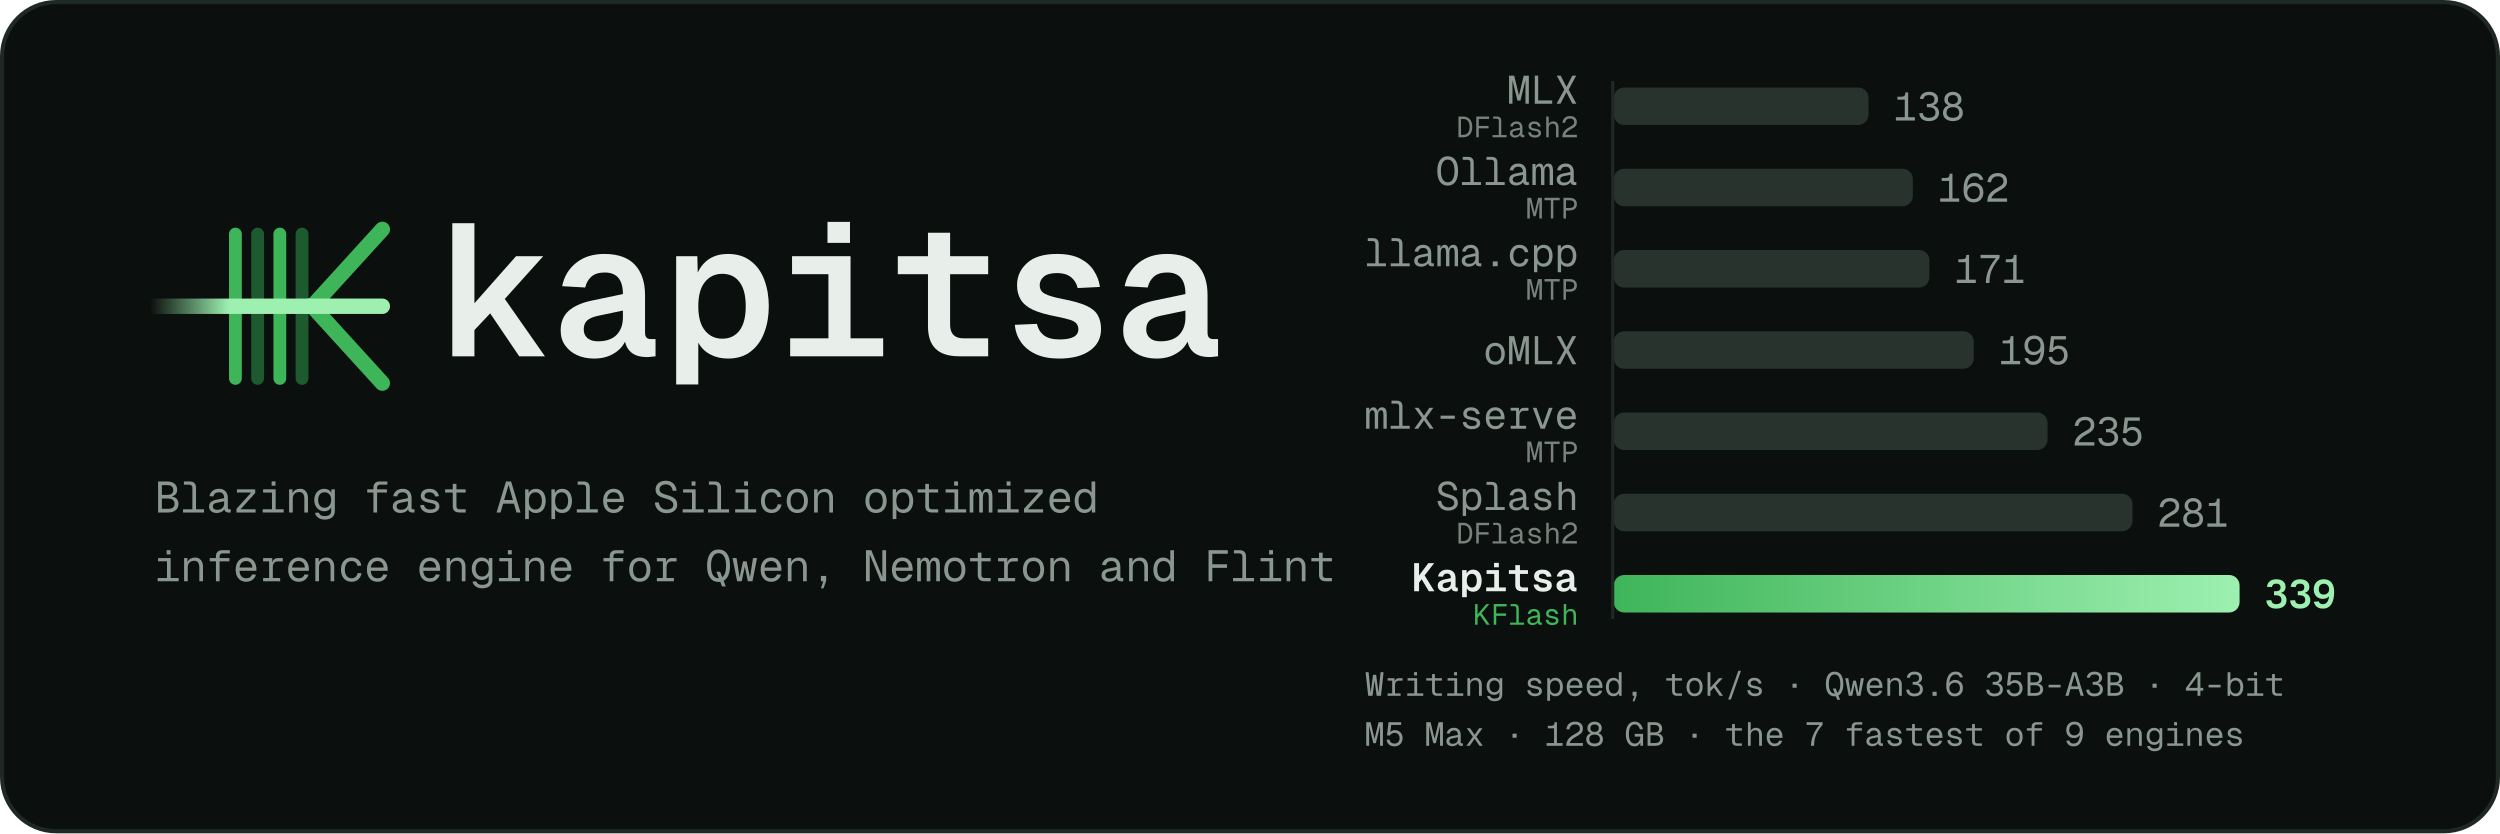
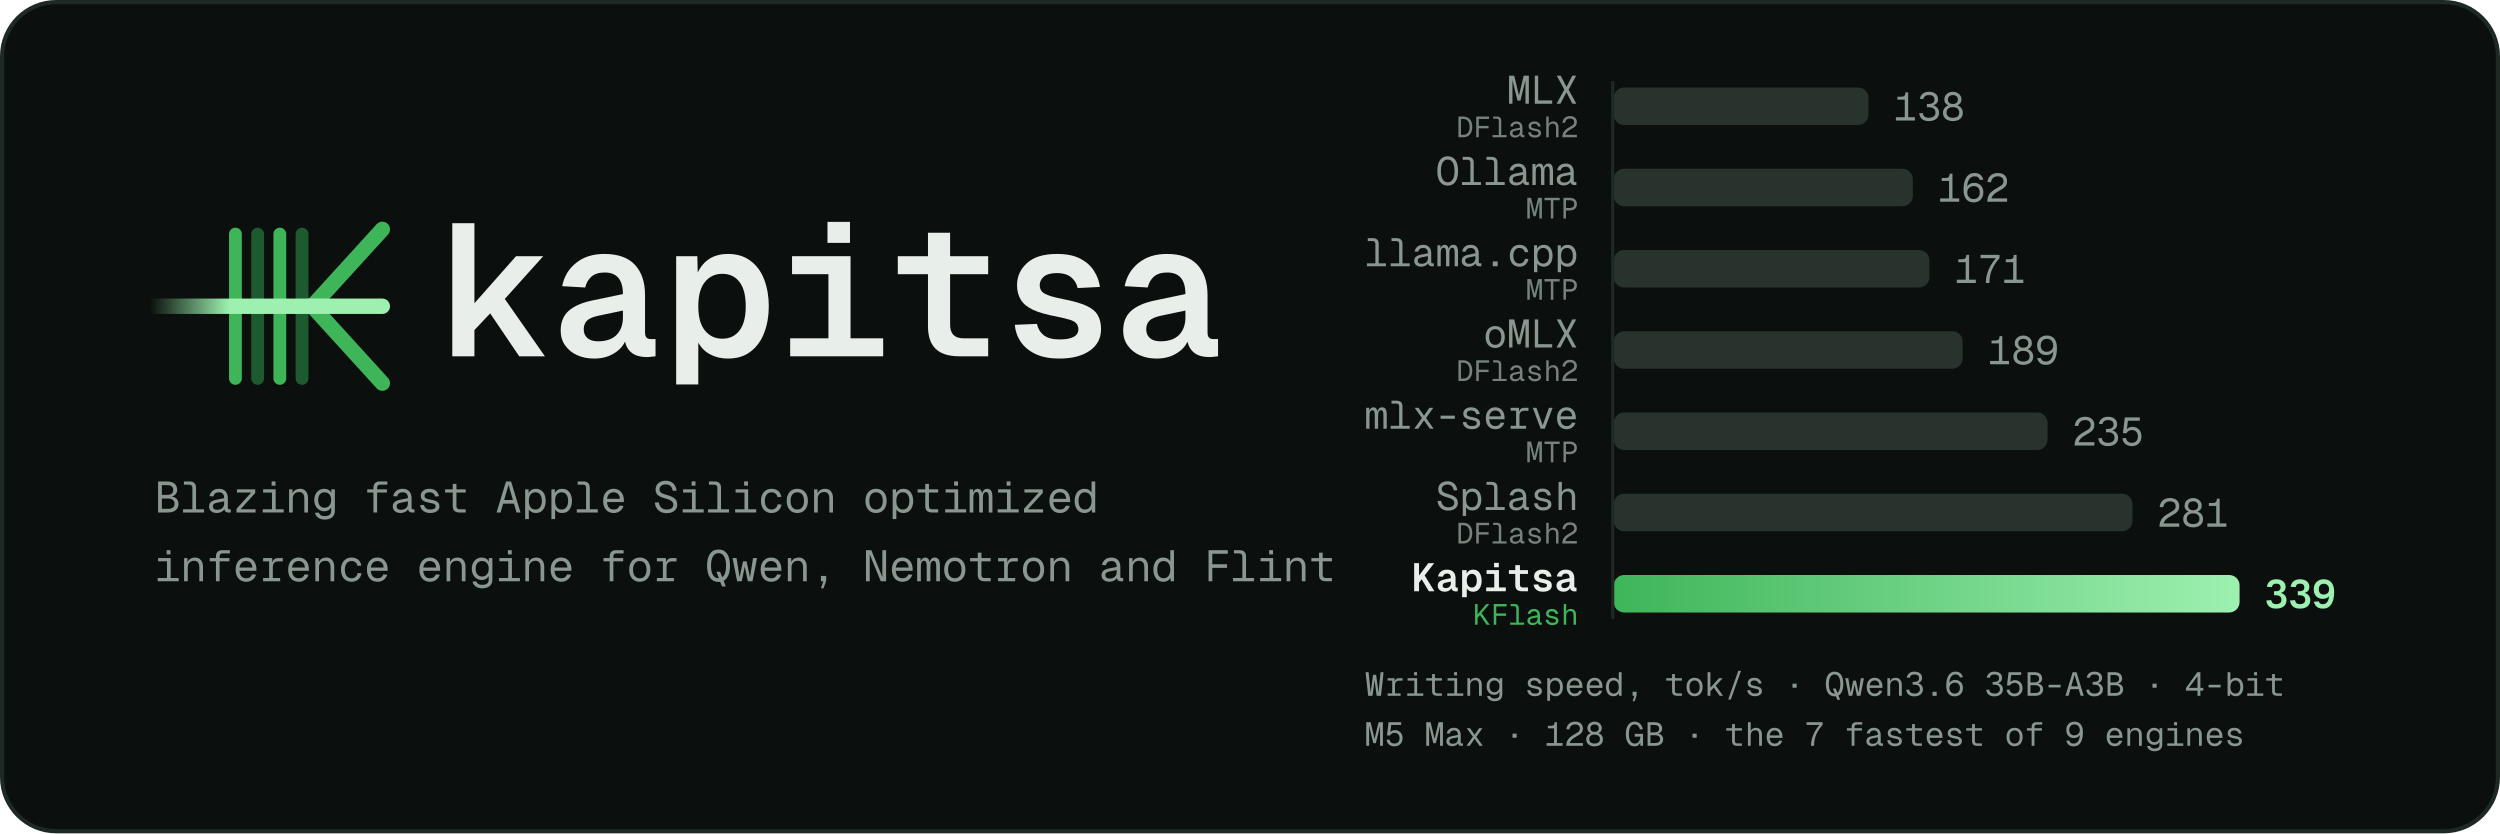
<svg xmlns="http://www.w3.org/2000/svg" width="1200" height="400" viewBox="0 0 1200 400" role="img" aria-labelledby="t d">
  <defs>
    <linearGradient id="hwin" x1="0" x2="46.25" y1="0" y2="0" gradientUnits="userSpaceOnUse">
      <stop offset="0" stop-color="#9DF0B0" stop-opacity="0" />
      <stop offset="1" stop-color="#9DF0B0" />
    </linearGradient>
    <linearGradient id="hwk" x1="0" x2="1" y1="0" y2="0">
      <stop offset="0" stop-color="#3FB55A" />
      <stop offset="1" stop-color="#9DF0B0" />
    </linearGradient>
    <path id="gs0" d="m70 0v710h118v-427l222 251h145l-205-228 214-306h-137l-155 229-84-89v-140z" />
    <path id="gs1" d="m226-12q-50 0-90 18-40 18-64 52-24 33-24 79 0 67 42 105 43 38 123 55l167 35q0 115-97 115-46 0-71-22-25-22-33-58l-123 7q15 77 74 124 59 48 151 48 109 0 163-58 54-58 54-162v-199q0-20 8-27 7-8 22-8h26v-92q-6-1-20-2-13-2-27-2-96 0-116 82-19-40-63-65-43-25-102-25zm21 92q65 0 99 34 34 35 34 94v36l-133-28q-42-9-59-26-17-17-17-46 0-30 20-47 20-17 56-17z" />
    <path id="gs2" d="m64-150v684h113l2-87q48 99 161 99 74 0 122-38 49-37 72-100 24-64 24-141 0-77-24-140-23-63-72-101-48-38-122-38-53 0-94 22-41 21-64 63v-223zm246 244q59 0 92 44 33 43 33 129 0 86-33 129-33 44-92 44-57 0-92-43-36-43-36-130 0-87 36-130 35-43 92-43z" />
    <path id="gs3" d="m72 0v96h204v342h-194v96h312v-438h174v-96zm199 605v112h120v-112z" />
    <path id="gs4" d="m375 0q-86 0-127 40-41 39-41 120v278h-161v96h161v125h118v-125h203v-96h-203v-269q0-73 71-73h132v-96z" />
    <path id="gs5" d="m307-12q-75 0-126 24-51 24-79 65-28 41-32 91l118 5q8-38 37-61 29-22 83-22 101 0 101 54 0 17-9 29-8 12-33 21-25 8-74 18-80 15-126 36-46 22-65 54-20 32-20 78 0 70 54 118 53 48 159 48 76 0 124-25 48-25 73-65 26-40 32-86l-119-6q-7 35-35 58-28 22-74 22-49 0-71-19-22-19-22-45 0-32 27-46 26-15 98-29 79-15 123-35 44-20 61-50 18-30 18-75 0-73-60-115-60-42-163-42z" />
    <path id="gr6" d="m90 0v710h200q117 0 176-52 60-52 60-142 0-58-35-98-35-41-94-52 75-10 117-54 42-45 42-114 0-92-64-145-64-53-177-53zm86 403h118q74 0 108 29 34 29 34 82 0 54-34 83-34 29-108 29h-118zm0-319h140q77 0 114 30 36 30 36 84 0 57-38 89-38 32-112 32h-140z" />
    <path id="gr7" d="m60 0v74h213v494q0 32-18 50-18 18-50 18h-125v74h129q148 0 148-148v-488h183v-74z" />
    <path id="gr8" d="m230-12q-50 0-90 18-40 18-63 50-23 33-23 76 0 68 40 106 41 37 128 54l178 36q0 68-30 101-31 33-88 33-55 0-86-24-31-25-43-71l-89 7q15 75 72 122 56 46 146 46 96 0 149-58 53-57 53-158v-220q0-18 8-25 8-7 24-7h34v-74q-16-2-44-2-42 0-68 17-25 17-34 55l-1 5q-21-39-69-63-47-24-104-24zm8 74q81 0 122 41 40 41 40 107v46l-162-32q-54-10-75-30-21-21-21-54 0-37 26-58 25-20 70-20z" />
    <path id="gr9" d="m82 0v84l336 372h-326v74h418v-84l-336-372h344v-74z" />
    <path id="gra" d="m80 0v74h213v382h-203v74h287v-456h183v-74zm205 613v98h88v-98z" />
    <path id="grb" d="m84 0v530h77l2-95q21 54 67 81 47 26 102 26 61 0 102-27 40-27 61-73 21-45 21-101v-341h-84v317q0 74-29 113-29 38-89 38-61 0-104-38-42-39-42-113v-317z" />
    <path id="grc" d="m297-162q-85 0-145 42-60 42-77 112l88 6q12-37 43-58 30-22 91-22 72 0 111 29 38 29 38 87v86q-19-42-61-67-42-25-94-25-67 0-119 33-53 33-82 91-30 58-30 133 0 76 29 133 29 58 81 91 51 33 117 33 56 0 101-26 44-26 62-70v84h80v-494q0-93-62-146-61-52-171-52zm-2 270q68 0 109 48 41 47 42 129 2 82-40 129-42 48-111 48-70 0-109-48-38-47-38-129 0-82 40-129 39-48 107-48z" />
    <path id="grd" d="m212 0v456h-142v74h142v34q0 71 36 108 37 38 112 38h170v-74h-170q-31 0-48-20-16-19-16-52v-34h224v-74h-224v-456z" />
    <path id="gre" d="m310-12q-69 0-119 24-50 24-79 64-28 41-32 91l88 6q8-49 44-77 35-28 98-28 59 0 92 17 32 17 32 53 0 23-11 38-11 15-41 26-30 10-88 20-77 14-120 34-44 21-62 52-18 31-18 74 0 69 52 114 52 46 149 46 66 0 111-24 44-23 70-62 26-38 34-84l-88-6q-9 42-42 69-32 27-86 27-58 0-86-23-28-23-28-57 0-40 30-57 30-17 102-29 82-13 127-34 45-20 63-50 18-30 18-74 0-47-28-80-27-34-74-52-48-18-108-18z" />
    <path id="grf" d="m378 0q-153 0-153 146v310h-175v74h175v124h84v-124h211v-74h-211v-310q0-72 69-72h142v-74z" />
    <path id="gr10" d="m26 0l216 710h116l216-710h-92l-58 202h-248l-58-202zm274 632l-100-346h200z" />
    <path id="gr11" d="m80-150v680h78l1-85q24 47 67 72 42 25 96 25 79 0 130-39 50-39 74-102 24-63 24-136 0-73-24-136-24-63-74-102-51-39-130-39-52 0-94 22-43 22-64 60v-220zm234 218q69 0 108 52 40 52 40 145 0 93-40 145-39 52-108 52-69 0-110-50-40-49-40-147 0-97 40-147 40-50 110-50z" />
    <path id="gr12" d="m306-12q-75 0-130 34-54 34-84 96-29 63-29 147 0 84 29 146 30 62 84 97 53 34 126 34 69 0 122-32 53-33 83-95 30-62 30-151v-25h-386q5-85 45-128 41-43 110-43 52 0 86 24 33 25 46 65l90-7q-21-71-80-116-58-46-142-46zm-155 325h294q-6 77-45 113-39 36-98 36-61 0-100-38-40-37-51-111z" />
    <path id="gr13" d="m311-16q-75 0-133 31-58 31-93 85-35 55-41 127l90 6q11-79 58-122 46-43 121-43 74 0 113 28 40 29 40 81 0 34-16 59-15 24-58 46-42 21-125 44-74 21-119 46-46 26-66 62-21 37-21 90 0 60 29 106 28 45 81 70 53 26 126 26 73 0 125-30 52-29 82-80 31-51 39-116l-90-6q-9 65-47 106-39 42-111 42-66 0-105-32-39-31-39-82 0-33 15-54 14-22 51-38 37-17 104-36 87-24 139-54 51-30 74-71 22-41 22-100 0-56-31-99-31-44-86-68-55-24-128-24z" />
    <path id="gr14" d="m314-12q-74 0-129 34-55 34-85 96-30 63-30 147 0 84 30 146 30 62 85 97 55 34 129 34 89 0 148-48 58-47 74-136l-88-6q-12 53-48 82-35 28-86 28-73 0-114-52-42-53-42-145 0-92 42-145 41-52 114-52 51 0 88 30 38 30 50 90l88-6q-16-88-76-141-61-53-150-53z" />
    <path id="gr15" d="m300-12q-73 0-128 34-54 34-84 96-30 63-30 147 0 85 30 147 30 62 84 96 55 34 128 34 73 0 128-34 54-34 84-96 30-62 30-147 0-84-30-147-30-62-84-96-55-34-128-34zm0 80q73 0 114 52 40 53 40 145 0 92-40 145-41 52-114 52-73 0-114-52-40-53-40-145 0-92 40-145 41-52 114-52z" />
    <path id="gr16" d="m40 0v530h77l2-78q14 42 41 66 26 24 64 24 79 0 99-99l1-6q13 49 42 77 30 28 72 28 64 0 93-44 29-44 29-146v-352h-84v340q0 71-15 100-15 28-47 28-31 0-52-31-20-31-20-99v-338h-84v340q0 68-14 98-15 30-48 30-31 0-52-31-20-31-20-99v-338z" />
    <path id="gr17" d="m267-12q-70 0-121 34-51 34-78 96-28 62-28 147 0 85 28 147 27 62 78 96 51 34 121 34 56 0 98-26 42-27 61-60v254h84v-710h-76l-3 79q-23-43-66-67-43-24-98-24zm5 80q72 0 113 53 41 53 41 144 0 92-41 145-41 52-115 52-65 0-104-52-38-53-38-145 0-91 38-144 39-53 106-53z" />
    <path id="gr18" d="m90 0v74h138v382h-138v74h208l6-103q25 103 127 103h109v-76h-108q-58 0-89-34-31-35-31-100v-246h168v-74z" />
    <path id="gr19" d="m300-16q-126 0-194 96-68 96-68 274 0 179 68 276 68 96 194 96 126 0 194-96 68-97 68-276 0-131-38-218-37-88-108-125l50-130h-86l-41 106q-19-3-39-3zm0 84q4 0 8 0l-58 150h86l48-125q88 63 88 261 0 140-44 214-45 74-128 74-82 0-127-74-45-74-45-214 0-139 45-212 45-74 127-74z" />
    <path id="gr1a" d="m125 0l-105 530h92l69-442 78 368h82l78-368 69 442h92l-104-530h-106l-70 334-70-334z" />
    <path id="gr1b" d="m240-162l54 162h-54v122h120v-112l-60-172z" />
    <path id="gr1c" d="m70 0v710h122l252-613v613h86v-710h-122l-252 613v-613z" />
    <path id="gr1d" d="m100 0v710h440v-82h-354v-240h336v-82h-336v-306z" />
    <path id="gr1e" d="m262 80l-126 517v-597h-86v710h130l120-501 120 501h130v-710h-86v597l-126-517z" />
    <path id="gr1f" d="m100 0v710h86v-626h354v-84z" />
    <path id="gr20" d="m50 0l196 357-192 353h100l147-285 147 285h98l-192-354 196-356h-100l-151 289-151-289z" />
    <path id="gr21" d="m90 0v710h168q92 0 160-42 69-41 106-120 38-80 38-194 0-114-38-193-37-79-106-120-68-41-160-41zm86 84h77q104 0 161 68 58 67 58 202 0 135-58 204-57 68-161 68h-77z" />
    <path id="gr22" d="m100 0v710h84v-263q21 49 63 72 42 23 96 23 86 0 131-56 46-56 46-145v-341h-84v317q0 151-111 151-64 0-103-39-38-39-38-113v-316z" />
    <path id="gr23" d="m50 0q0 75 24 136 23 60 82 115 60 55 166 111 49 26 79 48 30 22 44 47 14 25 14 61 0 55-35 90-36 34-107 34-75 0-119-39-43-39-54-111l-90 6q12 104 80 166 68 62 183 62 110 0 171-57 61-57 61-149 0-54-18-94-18-39-61-73-42-34-116-73-96-51-146-103-49-52-52-93h394v-84z" />
    <path id="gr24" d="m60 0v84h224v442h-186v74h96q57 0 82 25 24 25 24 85h70v-626h170v-84z" />
    <path id="gr25" d="m294-16q-115 0-177 56-62 55-67 143l89 6q6-65 49-93 42-28 106-28 43 0 81 12 38 13 61 42 24 28 24 76 0 71-46 104-46 33-115 33h-56v84h56q37 0 68 11 31 11 49 36 19 24 19 64 0 55-35 84-35 28-101 28-67 0-101-27-35-27-42-74l-90 6q10 80 70 129 60 50 163 50 104 0 165-52 61-51 61-140 0-114-123-152 69-19 108-68 40-48 40-116 0-68-33-116-33-48-91-73-58-25-132-25z" />
    <path id="gr26" d="m300-16q-70 0-127 24-57 24-90 71-33 47-33 116 0 69 37 117 37 48 100 70-47 19-75 56-28 36-28 93 0 56 28 100 28 44 76 69 49 26 112 26 63 0 112-26 49-25 76-69 28-44 28-100 0-57-28-93-28-37-75-56 63-22 100-70 37-48 37-117 0-69-33-116-33-47-89-71-57-24-128-24zm0 433q57 0 92 29 34 28 34 85 0 51-34 81-33 30-92 30-58 0-92-30-34-30-34-81 0-57 34-85 35-29 92-29zm0-349q70 0 115 32 45 33 45 100 0 62-40 100-40 37-120 37-79 0-120-37-40-38-40-100 0-67 45-100 45-32 115-32z" />
    <path id="gr27" d="m300-16q-126 0-194 96-68 96-68 274 0 179 68 276 68 96 194 96 126 0 194-96 68-97 68-276 0-178-68-274-68-96-194-96zm0 84q83 0 128 74 44 73 44 212 0 140-44 214-45 74-128 74-82 0-127-74-45-74-45-214 0-139 45-212 45-74 127-74z" />
    <path id="gr28" d="m257 0v626h-217v84h520v-84h-217v-626z" />
    <path id="gr29" d="m90 0v710h216q111 0 178-58 66-57 66-159 0-102-66-159-67-58-178-58h-130v-276zm86 360h120q84 0 124 34 40 35 40 99 0 65-40 99-40 34-124 34h-120z" />
    <path id="gr2a" d="m302-16q-120 0-186 82-66 82-66 234 0 88 14 165 15 77 48 135 32 59 86 92 53 34 132 34 95 0 147-46 52-47 73-122l-90-8q-12 42-42 67-29 25-88 25-80 0-129-62-49-62-60-186l-1-7q26 39 72 65 45 26 106 26 70 0 122-30 52-30 81-84 29-55 29-128 0-78-32-134-31-57-86-88-56-30-130-30zm2 84q70 0 113 44 43 45 43 124 0 74-40 117-41 43-108 43-48 0-86-20-38-19-60-55-22-36-22-85 0-73 44-120 43-48 116-48z" />
    <path id="gr2b" d="m238 0v122h124v-122z" />
    <path id="gr2c" d="m192 0q0 110 30 220 31 109 88 212 57 103 136 194h-386v84h480v-78q-89-102-146-202-57-99-84-204-26-106-26-226z" />
    <path id="gr2d" d="m298 726q120 0 186-82 66-82 66-234 0-88-14-165-15-77-48-135-32-59-86-92-53-34-132-34-94 0-146 46-53 47-74 122l90 8q12-42 42-67 30-25 88-25 80 0 129 62 49 62 60 186l1 7q-26-39-72-65-45-26-106-26-70 0-122 30-52 30-81 84-29 55-29 128 0 78 32 134 31 57 87 88 56 30 129 30zm-2-84q-70 0-113-44-43-44-43-124 0-73 40-116 41-44 108-44 48 0 86 20 38 19 60 55 22 36 22 85 0 74-43 121-43 47-117 47z" />
-     <path id="gr2e" d="m298-16q-69 0-120 25-52 25-82 70-31 45-36 104l90 6q8-60 48-91 39-30 100-30 69 0 110 42 42 43 42 118 0 75-40 118-39 44-110 44-42 0-80-20-39-21-56-59h-92l47 399h378v-84h-299l-26-214q26 30 64 45 38 15 76 15 68 0 120-32 51-31 80-86 28-55 28-126 0-71-31-126-31-56-85-87-55-31-126-31z" />
-     <path id="gr2f" d="m54 0l195 272-185 258h98l139-200 136 200h100l-184-260 193-270h-98l-147 214-147-214z" />
-     <path id="gr30" d="m120 252v79h360v-79z" />
-     <path id="gr31" d="m247 0l-197 530h92l158-444 158 444h92l-197-530z" />
+     <path id="gr2e" d="m54 0l195 272-185 258h98l139-200 136 200h100l-184-260 193-270h-98l-147 214-147-214z" />
+     <path id="gr2f" d="m120 252v79h360v-79z" />
+     <path id="gr30" d="m247 0l-197 530h92l158-444 158 444h92l-197-530z" />
+     <path id="gr31" d="m298-16q-69 0-120 25-52 25-82 70-31 45-36 104l90 6q8-60 48-91 39-30 100-30 69 0 110 42 42 43 42 118 0 75-40 118-39 44-110 44-42 0-80-20-39-21-56-59h-92l47 399h378v-84h-299l-26-214q26 30 64 45 38 15 76 15 68 0 120-32 51-31 80-86 28-55 28-126 0-71-31-126-31-56-85-87-55-31-126-31z" />
    <path id="gs32" d="m52 0v710h124v-312l234 312h148l-241-311 247-399h-140l-182 302-66-86v-216z" />
    <path id="gr33" d="m60 0v710h86v-356l298 356h106l-267-312 277-398h-106l-228 331-80-93v-238z" />
    <path id="gs34" d="m295-16q-120 0-182 57-62 57-67 150l125 7q6-56 41-79 34-23 84-23 54 0 92 26 38 25 38 84 0 58-36 86-36 29-96 29h-55v103h55q46 0 78 22 31 22 31 73 0 48-27 72-28 24-78 24-54 0-81-23-27-24-32-64l-126 7q10 87 71 139 61 52 169 52 107 0 169-52 63-51 63-142 0-114-118-151 67-19 104-67 37-47 37-114 0-68-32-116-33-49-91-74-58-26-136-26z" />
    <path id="gs35" d="m298 726q126 0 193-84 67-83 67-236 0-89-16-166-15-76-49-134-34-57-89-90-54-32-132-32-68 0-114 22-46 23-74 62-27 40-40 90l126 10q9-32 32-52 23-20 70-20 63 0 104 48 41 47 53 151-26-28-65-46-39-18-91-18-70 0-122 30-52 30-81 84-28 54-28 126 0 78 32 135 32 58 90 89 57 31 134 31zm1-114q-60 0-95-36-34-35-34-102 0-61 32-98 32-36 91-36 61 0 99 36 38 37 38 99 0 58-35 97-35 40-96 40z" />
    <path id="gr36" d="m108 0l-78 710h90l62-617 72 537h92l72-537 62 617h90l-78-710h-130l-62 469-62-469z" />
    <path id="gr37" d="m90 0v710h84v-465l258 285h112l-209-225 219-305h-102l-174 248-104-110v-138z" />
    <path id="gr38" d="m108-110l304 860h80l-304-860z" />
    <path id="gr39" d="m238 243v122h124v-122z" />
    <path id="gr3a" d="m388 0v154h-348v78l342 478h92v-472h86v-84h-86v-154zm-260 238h260v352z" />
    <path id="gr3b" d="m333-12q-55 0-98 24-43 24-66 67l-3-79h-76v710h84v-254q19 33 61 60 42 26 98 26 70 0 121-34 51-34 78-96 28-62 28-147 0-85-28-147-27-62-78-96-51-34-121-34zm-5 80q67 0 106 53 38 53 38 144 0 92-38 145-39 52-104 52-73 0-114-52-42-53-42-145 0-91 41-144 41-53 113-53z" />
    <path id="gr3c" d="m298-16q-75 0-134 42-58 41-92 124-34 82-34 204 0 115 32 198 31 83 90 128 59 46 142 46 65 0 116-29 50-29 84-81 34-51 49-118l-90-6q-17 66-57 108-39 42-102 42-83 0-128-75-46-75-46-213 0-137 46-212 47-74 132-74 76 0 120 58 45 59 48 151h-170v82h250v-359h-80l-2 98q-25-52-66-83-42-31-108-31z" />
  </defs>
  <rect x="1" y="1" width="1198" height="398" rx="26" fill="#0B0F0D" stroke="#1F2924" stroke-width="2" />
  <g transform="translate(72 106) scale(0.82)" fill="none">
    <path d="M0 50H46.75" stroke="url(#hwin)" stroke-width="9" />
    <rect x="46.25" y="4" width="7.5" height="92" rx="3.75" fill="#3FB55A" />
    <rect x="59.25" y="4" width="7.5" height="92" rx="3.75" fill="#1E5A30" />
    <rect x="72.25" y="4" width="7.5" height="92" rx="3.75" fill="#3FB55A" />
    <rect x="85.25" y="4" width="7.5" height="92" rx="3.75" fill="#1E5A30" />
    <path d="M46.25 50H95" stroke="#9DF0B0" stroke-width="9" />
    <path d="M95 50L136 5M95 50L136 95" stroke="#3FB55A" stroke-width="9" stroke-linecap="round" />
    <path d="M93 50H136" stroke="#9DF0B0" stroke-width="9" stroke-linecap="round" />
  </g>
  <g transform="translate(210.8 171.03) scale(0.09 -0.09)" fill="#E8EEE9">
    <use href="#gs0" />
    <use href="#gs1" x="600" />
    <use href="#gs2" x="1200" />
    <use href="#gs3" x="1800" />
    <use href="#gs4" x="2400" />
    <use href="#gs5" x="3000" />
    <use href="#gs1" x="3600" />
  </g>
  <g transform="translate(74 246) scale(0.021 -0.021)" fill="#8A9690">
    <use href="#gr6" />
    <use href="#gr7" x="600" />
    <use href="#gr8" x="1200" />
    <use href="#gr9" x="1800" />
    <use href="#gra" x="2400" />
    <use href="#grb" x="3000" />
    <use href="#grc" x="3600" />
    <use href="#grd" x="4800" />
    <use href="#gr8" x="5400" />
    <use href="#gre" x="6000" />
    <use href="#grf" x="6600" />
    <use href="#gr10" x="7800" />
    <use href="#gr11" x="8400" />
    <use href="#gr11" x="9000" />
    <use href="#gr7" x="9600" />
    <use href="#gr12" x="10200" />
    <use href="#gr13" x="11400" />
    <use href="#gra" x="12000" />
    <use href="#gr7" x="12600" />
    <use href="#gra" x="13200" />
    <use href="#gr14" x="13800" />
    <use href="#gr15" x="14400" />
    <use href="#grb" x="15000" />
    <use href="#gr15" x="16200" />
    <use href="#gr11" x="16800" />
    <use href="#grf" x="17400" />
    <use href="#gra" x="18000" />
    <use href="#gr16" x="18600" />
    <use href="#gra" x="19200" />
    <use href="#gr9" x="19800" />
    <use href="#gr12" x="20400" />
    <use href="#gr17" x="21000" />
  </g>
  <g transform="translate(74 279) scale(0.021 -0.021)" fill="#8A9690">
    <use href="#gra" />
    <use href="#grb" x="600" />
    <use href="#grd" x="1200" />
    <use href="#gr12" x="1800" />
    <use href="#gr18" x="2400" />
    <use href="#gr12" x="3000" />
    <use href="#grb" x="3600" />
    <use href="#gr14" x="4200" />
    <use href="#gr12" x="4800" />
    <use href="#gr12" x="6000" />
    <use href="#grb" x="6600" />
    <use href="#grc" x="7200" />
    <use href="#gra" x="7800" />
    <use href="#grb" x="8400" />
    <use href="#gr12" x="9000" />
    <use href="#grd" x="10200" />
    <use href="#gr15" x="10800" />
    <use href="#gr18" x="11400" />
    <use href="#gr19" x="12600" />
    <use href="#gr1a" x="13200" />
    <use href="#gr12" x="13800" />
    <use href="#grb" x="14400" />
    <use href="#gr1b" x="15000" />
    <use href="#gr1c" x="16200" />
    <use href="#gr12" x="16800" />
    <use href="#gr16" x="17400" />
    <use href="#gr15" x="18000" />
    <use href="#grf" x="18600" />
    <use href="#gr18" x="19200" />
    <use href="#gr15" x="19800" />
    <use href="#grb" x="20400" />
    <use href="#gr8" x="21600" />
    <use href="#grb" x="22200" />
    <use href="#gr17" x="22800" />
    <use href="#gr1d" x="24000" />
    <use href="#gr7" x="24600" />
    <use href="#gra" x="25200" />
    <use href="#grb" x="25800" />
    <use href="#grf" x="26400" />
  </g>
  <rect x="774.6" y="42" width="122.29" height="18" rx="5" fill="#29332E" />
  <g transform="translate(723.4 49.8) scale(0.019 -0.019)" fill="#8A9690">
    <use href="#gr1e" />
    <use href="#gr1f" x="600" />
    <use href="#gr20" x="1200" />
  </g>
  <g transform="translate(698.8 65.88) scale(0.014 -0.014)" fill="#76827B">
    <use href="#gr21" />
    <use href="#gr1d" x="600" />
    <use href="#gr7" x="1200" />
    <use href="#gr8" x="1800" />
    <use href="#gre" x="2400" />
    <use href="#gr22" x="3000" />
    <use href="#gr23" x="3600" />
  </g>
  <g transform="translate(908.89 57.84) scale(0.019 -0.019)" fill="#8A9690">
    <use href="#gr24" />
    <use href="#gr25" x="600" />
    <use href="#gr26" x="1200" />
  </g>
  <rect x="774.6" y="81" width="143.55" height="18" rx="5" fill="#29332E" />
  <g transform="translate(689.2 88.8) scale(0.019 -0.019)" fill="#8A9690">
    <use href="#gr27" />
    <use href="#gr7" x="600" />
    <use href="#gr7" x="1200" />
    <use href="#gr8" x="1800" />
    <use href="#gr16" x="2400" />
    <use href="#gr8" x="3000" />
  </g>
  <g transform="translate(732.4 104.88) scale(0.014 -0.014)" fill="#76827B">
    <use href="#gr1e" />
    <use href="#gr28" x="600" />
    <use href="#gr29" x="1200" />
  </g>
  <g transform="translate(930.15 96.84) scale(0.019 -0.019)" fill="#8A9690">
    <use href="#gr24" />
    <use href="#gr2a" x="600" />
    <use href="#gr23" x="1200" />
  </g>
  <rect x="774.6" y="120" width="151.53" height="18" rx="5" fill="#29332E" />
  <g transform="translate(655 127.8) scale(0.019 -0.019)" fill="#8A9690">
    <use href="#gr7" />
    <use href="#gr7" x="600" />
    <use href="#gr8" x="1200" />
    <use href="#gr16" x="1800" />
    <use href="#gr8" x="2400" />
    <use href="#gr2b" x="3000" />
    <use href="#gr14" x="3600" />
    <use href="#gr11" x="4200" />
    <use href="#gr11" x="4800" />
  </g>
  <g transform="translate(732.4 143.88) scale(0.014 -0.014)" fill="#76827B">
    <use href="#gr1e" />
    <use href="#gr28" x="600" />
    <use href="#gr29" x="1200" />
  </g>
  <g transform="translate(938.13 135.84) scale(0.019 -0.019)" fill="#8A9690">
    <use href="#gr24" />
    <use href="#gr2c" x="600" />
    <use href="#gr24" x="1200" />
  </g>
-   <rect x="774.6" y="159" width="172.8" height="18" rx="5" fill="#29332E" />
-   <g transform="translate(712 174.84) scale(0.019 -0.019)" fill="#8A9690">
+   <rect x="774.6" y="159" width="167.48" height="18" rx="5" fill="#29332E" />
+   <g transform="translate(712 166.8) scale(0.019 -0.019)" fill="#8A9690">
    <use href="#gr15" />
    <use href="#gr1e" x="600" />
    <use href="#gr1f" x="1200" />
    <use href="#gr20" x="1800" />
  </g>
-   <g transform="translate(959.4 174.84) scale(0.019 -0.019)" fill="#8A9690">
+   <g transform="translate(698.8 182.88) scale(0.014 -0.014)" fill="#76827B">
+     <use href="#gr21" />
+     <use href="#gr1d" x="600" />
+     <use href="#gr7" x="1200" />
+     <use href="#gr8" x="1800" />
+     <use href="#gre" x="2400" />
+     <use href="#gr22" x="3000" />
+     <use href="#gr23" x="3600" />
+   </g>
+   <g transform="translate(954.08 174.84) scale(0.019 -0.019)" fill="#8A9690">
    <use href="#gr24" />
-     <use href="#gr2d" x="600" />
-     <use href="#gr2e" x="1200" />
+     <use href="#gr26" x="600" />
+     <use href="#gr2d" x="1200" />
  </g>
  <rect x="774.6" y="198" width="208.24" height="18" rx="5" fill="#29332E" />
  <g transform="translate(655 205.8) scale(0.019 -0.019)" fill="#8A9690">
    <use href="#gr16" />
    <use href="#gr7" x="600" />
-     <use href="#gr2f" x="1200" />
-     <use href="#gr30" x="1800" />
+     <use href="#gr2e" x="1200" />
+     <use href="#gr2f" x="1800" />
    <use href="#gre" x="2400" />
    <use href="#gr12" x="3000" />
    <use href="#gr18" x="3600" />
-     <use href="#gr31" x="4200" />
+     <use href="#gr30" x="4200" />
    <use href="#gr12" x="4800" />
  </g>
  <g transform="translate(732.4 221.88) scale(0.014 -0.014)" fill="#76827B">
    <use href="#gr1e" />
    <use href="#gr28" x="600" />
    <use href="#gr29" x="1200" />
  </g>
  <g transform="translate(994.84 213.84) scale(0.019 -0.019)" fill="#8A9690">
    <use href="#gr23" />
    <use href="#gr25" x="600" />
-     <use href="#gr2e" x="1200" />
+     <use href="#gr31" x="1200" />
  </g>
  <rect x="774.6" y="237" width="249" height="18" rx="5" fill="#29332E" />
  <g transform="translate(689.2 244.8) scale(0.019 -0.019)" fill="#8A9690">
    <use href="#gr13" />
    <use href="#gr11" x="600" />
    <use href="#gr7" x="1200" />
    <use href="#gr8" x="1800" />
    <use href="#gre" x="2400" />
    <use href="#gr22" x="3000" />
  </g>
  <g transform="translate(698.8 260.88) scale(0.014 -0.014)" fill="#76827B">
    <use href="#gr21" />
    <use href="#gr1d" x="600" />
    <use href="#gr7" x="1200" />
    <use href="#gr8" x="1800" />
    <use href="#gre" x="2400" />
    <use href="#gr22" x="3000" />
    <use href="#gr23" x="3600" />
  </g>
  <g transform="translate(1035.6 252.84) scale(0.019 -0.019)" fill="#8A9690">
    <use href="#gr23" />
    <use href="#gr26" x="600" />
    <use href="#gr24" x="1200" />
  </g>
  <rect x="774.6" y="276" width="300.4" height="18" rx="5" fill="url(#hwk)" />
  <g transform="translate(677.8 283.8) scale(0.019 -0.019)" fill="#E8EEE9">
    <use href="#gs32" />
    <use href="#gs1" x="600" />
    <use href="#gs2" x="1200" />
    <use href="#gs3" x="1800" />
    <use href="#gs4" x="2400" />
    <use href="#gs5" x="3000" />
    <use href="#gs1" x="3600" />
  </g>
  <g transform="translate(707.2 299.88) scale(0.014 -0.014)" fill="#3FB55A">
    <use href="#gr33" />
    <use href="#gr1d" x="600" />
    <use href="#gr7" x="1200" />
    <use href="#gr8" x="1800" />
    <use href="#gre" x="2400" />
    <use href="#gr22" x="3000" />
  </g>
  <g transform="translate(1087 291.84) scale(0.019 -0.019)" fill="#9DF0B0">
    <use href="#gs34" />
    <use href="#gs34" x="600" />
    <use href="#gs35" x="1200" />
  </g>
  <path d="M774.1 38.88V297.12" stroke="#1F2924" stroke-width="1.5" />
  <g transform="translate(655 334) scale(0.016 -0.016)" fill="#8A9690">
    <use href="#gr36" />
    <use href="#gr18" x="600" />
    <use href="#gra" x="1200" />
    <use href="#grf" x="1800" />
    <use href="#gra" x="2400" />
    <use href="#grb" x="3000" />
    <use href="#grc" x="3600" />
    <use href="#gre" x="4800" />
    <use href="#gr11" x="5400" />
    <use href="#gr12" x="6000" />
    <use href="#gr12" x="6600" />
    <use href="#gr17" x="7200" />
    <use href="#gr1b" x="7800" />
    <use href="#grf" x="9000" />
    <use href="#gr15" x="9600" />
    <use href="#gr37" x="10200" />
    <use href="#gr38" x="10800" />
    <use href="#gre" x="11400" />
    <use href="#gr39" x="12600" />
    <use href="#gr19" x="13800" />
    <use href="#gr1a" x="14400" />
    <use href="#gr12" x="15000" />
    <use href="#grb" x="15600" />
    <use href="#gr25" x="16200" />
    <use href="#gr2b" x="16800" />
    <use href="#gr2a" x="17400" />
    <use href="#gr25" x="18600" />
-     <use href="#gr2e" x="19200" />
+     <use href="#gr31" x="19200" />
    <use href="#gr6" x="19800" />
-     <use href="#gr30" x="20400" />
+     <use href="#gr2f" x="20400" />
    <use href="#gr10" x="21000" />
    <use href="#gr25" x="21600" />
    <use href="#gr6" x="22200" />
    <use href="#gr39" x="23400" />
    <use href="#gr3a" x="24600" />
-     <use href="#gr30" x="25200" />
+     <use href="#gr2f" x="25200" />
    <use href="#gr3b" x="25800" />
    <use href="#gra" x="26400" />
    <use href="#grf" x="27000" />
  </g>
  <g transform="translate(655 358) scale(0.016 -0.016)" fill="#8A9690">
    <use href="#gr1e" />
-     <use href="#gr2e" x="600" />
+     <use href="#gr31" x="600" />
    <use href="#gr1e" x="1800" />
    <use href="#gr8" x="2400" />
-     <use href="#gr2f" x="3000" />
+     <use href="#gr2e" x="3000" />
    <use href="#gr39" x="4200" />
    <use href="#gr24" x="5400" />
    <use href="#gr23" x="6000" />
    <use href="#gr26" x="6600" />
    <use href="#gr3c" x="7800" />
    <use href="#gr6" x="8400" />
    <use href="#gr39" x="9600" />
    <use href="#grf" x="10800" />
    <use href="#gr22" x="11400" />
    <use href="#gr12" x="12000" />
    <use href="#gr2c" x="13200" />
    <use href="#grd" x="14400" />
    <use href="#gr8" x="15000" />
    <use href="#gre" x="15600" />
    <use href="#grf" x="16200" />
    <use href="#gr12" x="16800" />
    <use href="#gre" x="17400" />
    <use href="#grf" x="18000" />
    <use href="#gr15" x="19200" />
    <use href="#grd" x="19800" />
    <use href="#gr2d" x="21000" />
    <use href="#gr12" x="22200" />
    <use href="#grb" x="22800" />
    <use href="#grc" x="23400" />
    <use href="#gra" x="24000" />
    <use href="#grb" x="24600" />
    <use href="#gr12" x="25200" />
    <use href="#gre" x="25800" />
  </g>
</svg>
